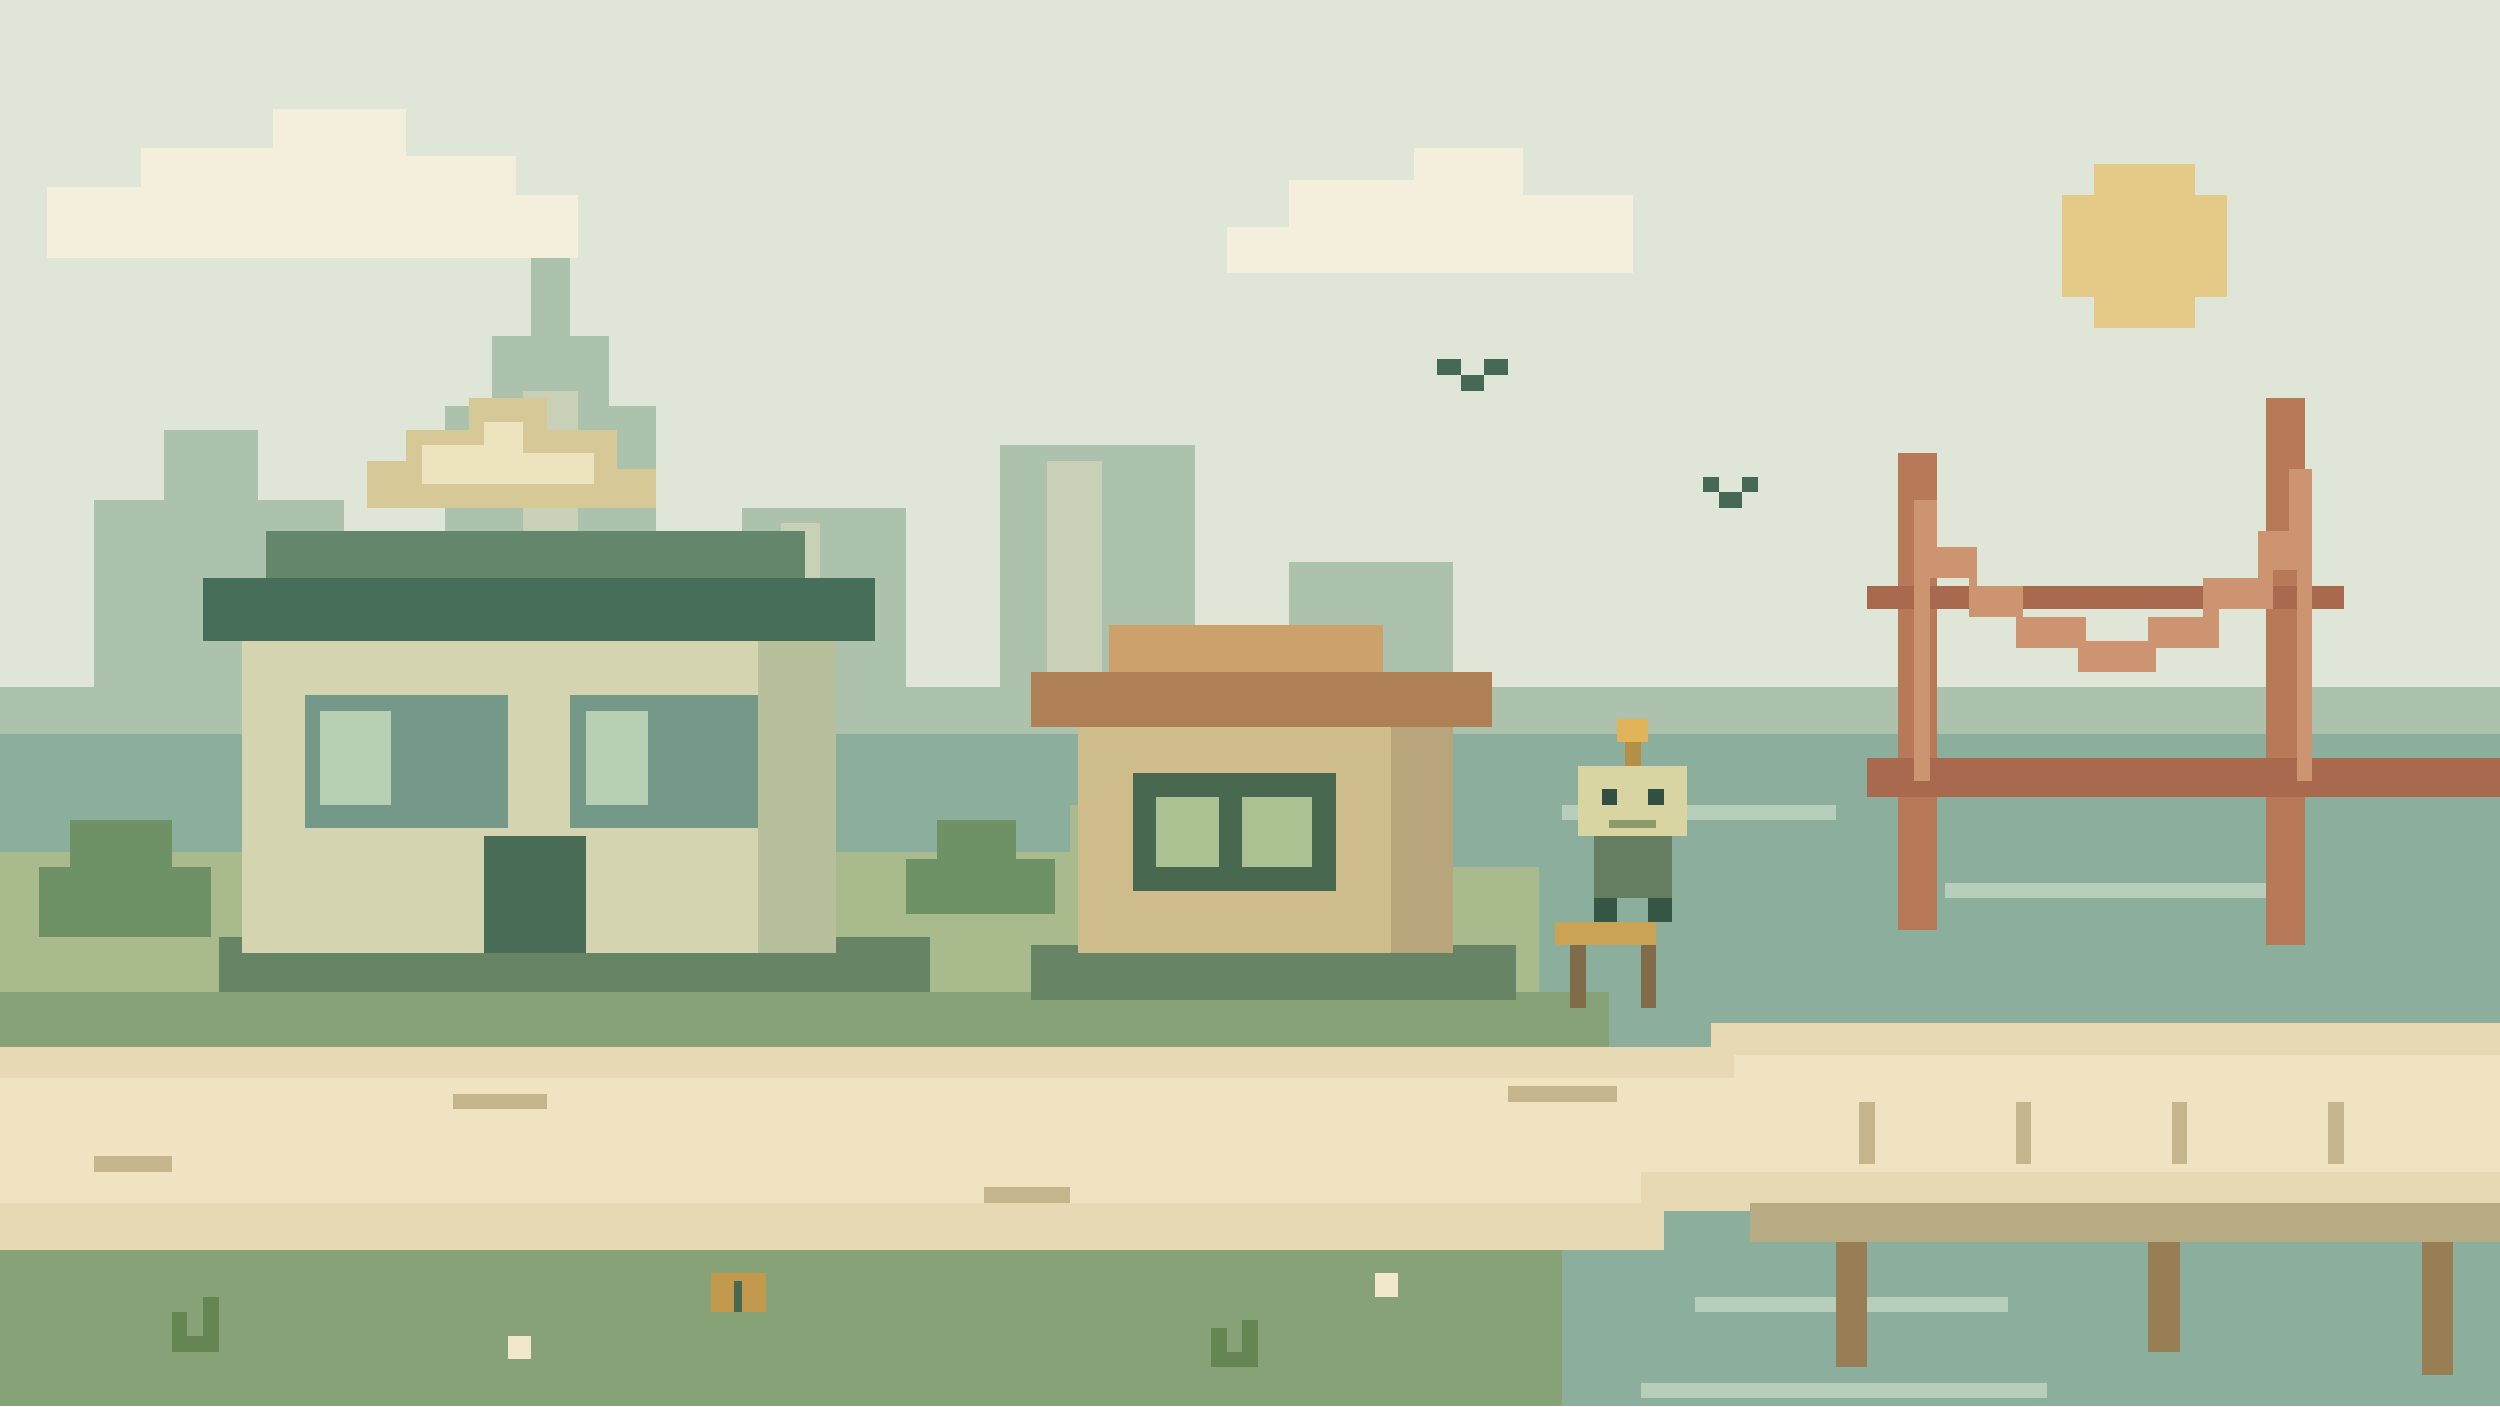
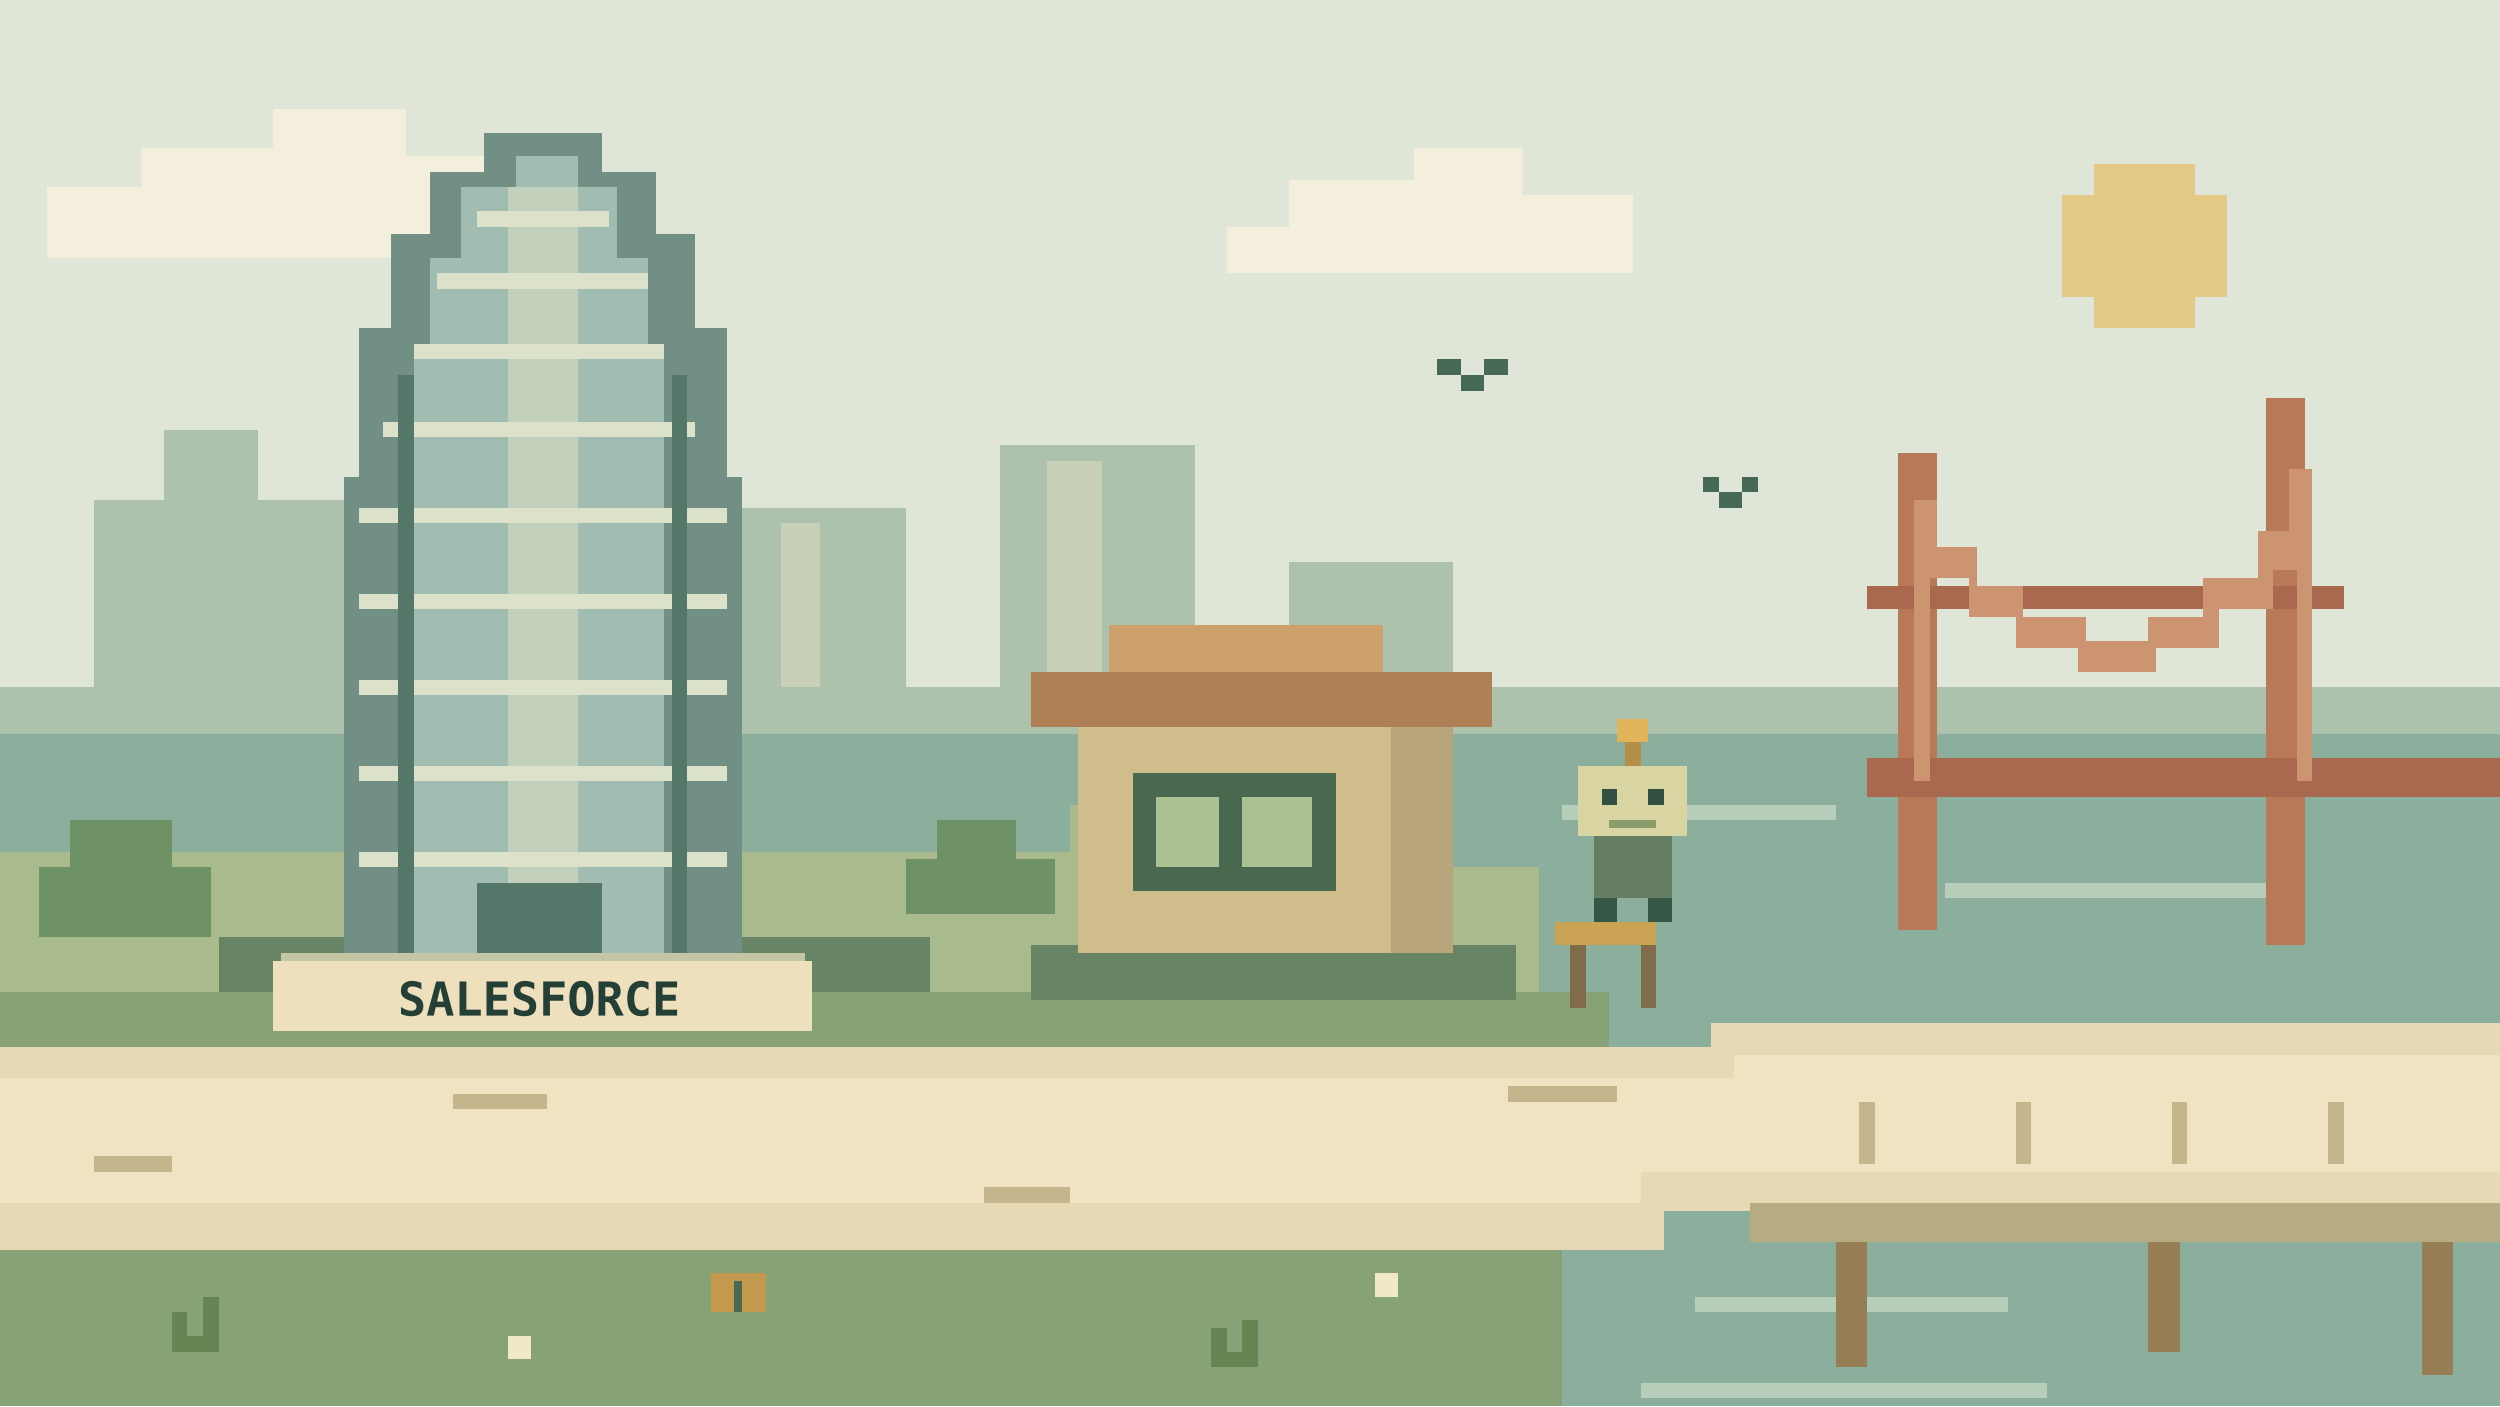
<svg xmlns="http://www.w3.org/2000/svg" width="320" height="180" viewBox="0 0 320 180" shape-rendering="crispEdges">
  <defs>
-     <g id="window">
-       <path fill="#a9c6b4" d="M0 0h3v5H0z" />
-     </g>
    <g id="bot">
      <path fill="#657d60" d="M-5 0h10v-8H-5z" />
      <path fill="#d9d5a2" d="M-7-8v-9H7v9z" />
      <path fill="#314f43" d="M-4-14h2v2h-2zm6 0h2v2H2z" />
      <path fill="#8b9b6c" d="M-3-10h6v1h-6z" />
      <path fill="#b68f47" d="M-1-21h2v4h-2z" />
      <path fill="#e2b459" d="M-2-23h4v3h-4z" />
      <path fill="#365646" d="M-5 0h3v3h-3zm7 0h3v3H2z" />
    </g>
  </defs>
  <path fill="#dfe6d7" d="M0 0h320v180H0z" />
  <path fill="#f3efdc" d="M6 24h12v-5h17v-5h17v6h14v5h8v8H6zm151 5h8v-6h16v-4h14v6h14v10h-52z" />
  <path fill="#e5c987" d="M268 21h13v4h4v13h-4v4h-13v-4h-4V25h4z" />
  <path fill="#adc2ac" d="M0 88h12V64h9v-9h12v9h11v24h13V52h6v-9h5V33h5v10h5v9h6v36h11V65h21v23h12V57h25v31h12V72h21v16h134v39H0z" />
  <path fill="#c8d1b8" d="M67 50h7v38h-7zm33 17h5v21h-5zm34-8h7v29h-7z" />
  <path fill="#8cae9d" d="M0 94h320v86H0z" />
  <path fill="#b6ceba" d="M200 103h35v2h-35zm49 10h43v2h-43zm-32 53h40v2h-40zm58-11h45v2h-45zm-65 22h52v2h-52z" />
  <path fill="#b87959" d="M243 58h5v61h-5zm47-7h5v70h-5z" />
  <path fill="#a9694f" d="M239 75h61v3h-61zm0 22h81v5h-81z" />
  <path fill="#cc9470" d="M245 64h3v6h5v5h6v4h8v3h8v-3h7v-5h7v-6h4v-8h3v40h-2V73h-3v5h-7v5h-8v3h-10v-3h-8v-4h-6v-5h-5v26h-2z" />
  <path fill="#a9bb8d" d="M0 109h137v-6h39v8h21v69H0z" />
  <path fill="#88a277" d="M0 127h206v7H0zm0 30h200v23H0z" />
  <path fill="#e6d9b3" d="M0 134h219v-3h101v24H213v5H0z" />
  <path fill="#efe3c1" d="M0 138h222v-3h98v15H210v4H0z" />
  <path fill="#b7ab83" d="M224 154h96v5h-96z" />
  <path fill="#987e54" d="M235 159h4v16h-4zm40 0h4v14h-4zm35 0h4v17h-4z" />
  <path fill="#c4b58d" d="M12 148h10v2H12zm46-8h12v2H58zm68 12h11v2h-11zm67-13h14v2h-14zm45 2h2v8h-2zm20 0h2v8h-2zm20 0h2v8h-2zm20 0h2v8h-2z" />
  <path fill="#678565" d="M28 120h91v7H28zm104 1h62v7h-62z" />
-   <path fill="#d4d5b0" d="M31 79h76v43H31z" />
-   <path fill="#b7c09a" d="M97 79h10v43H97z" />
-   <path fill="#466e58" d="M26 74h86v8H26z" />
-   <path fill="#64866a" d="M34 68h69v6H34z" />
-   <path fill="#759988" d="M39 89h26v17H39zm34 0h24v17H73z" />
-   <path fill="#b7d0b4" d="M41 91h9v12h-9zm34 0h8v12h-8z" />
-   <path fill="#496c56" d="M62 107h13v15H62z" />
-   <path fill="#d6c997" d="M47 59h5v-4h8v-4h10v4h9v5h5v5H47z" />
-   <path fill="#ede3be" d="M54 57h8v-3h5v4h9v4H54z" />
+   <g id="salesforce-tower">
+     <path fill="#718f84" d="M44 123V61h2V42h4V30h5v-8h7v-5h15v5h7v8h5v12h4v19h2v62z" />
+     <path fill="#a1bcb0" d="M53 123V45h2V33h4v-9h7v-4h8v4h5v9h4v12h2v78z" />
+     <path fill="#c2d0bc" d="M65 24h9v99h-9z" />
+     <path fill="#dce1ca" d="M61 27h17v2H61zm-5 8h27v2H56zm-3 9h32v2H53zm-4 10h40v2H49zm-3 11h47v2H46zm0 11h47v2H46zm0 11h47v2H46zm0 11h47v2H46zm0 11h47v2H46z" />
+     <path fill="#55776a" d="M51 48h2v74h-2zm35 0h2v74h-2zm-25 65h16v10H61z" />
+     <path fill="#c3c6a4" d="M36 122h67v5H36z" />
+   </g>
  <path fill="#d0bd8c" d="M138 90h48v32h-48z" />
  <path fill="#b8a57b" d="M178 90h8v32h-8z" />
  <path fill="#af8056" d="M132 86h59v7h-59z" />
  <path fill="#cda16c" d="M142 80h35v6h-35z" />
  <path fill="#48684f" d="M145 99h26v15h-26z" />
  <path fill="#acc192" d="M148 102h8v9h-8zm11 0h9v9h-9z" />
  <path fill="#caa355" d="M199 118h13v3h-13z" />
  <path fill="#806c49" d="M201 121h2v8h-2zm9 0h2v8h-2z" />
  <use href="#bot" x="209" y="115" />
  <path fill="#6e9166" d="M5 120v-9h4v-6h13v6h5v9zm111-3v-7h4v-5h10v5h5v7z" />
  <path fill="#c39a4d" d="M91 163h7v5h-7z" />
  <path fill="#47694f" d="M94 164h1v4h-1z" />
  <path fill="#658553" d="M22 168h2v3h2v-5h2v7h-6zm133 2h2v3h2v-4h2v6h-6z" />
  <path fill="#f0e8c8" d="M65 171h3v3h-3zm111-8h3v3h-3z" />
  <path fill="#466956" d="M184 46h3v2h3v-2h3v2h-3v2h-3v-2h-3zm34 15h2v2h3v-2h2v2h-2v2h-3v-2h-2z" />
+   <path fill="#eee0bd" d="M35 123h69v9H35z" />
+   <text x="69" y="130" fill="#243f35" font-family="monospace" font-size="6" font-weight="bold" text-anchor="middle">SALESFORCE</text>
</svg>
